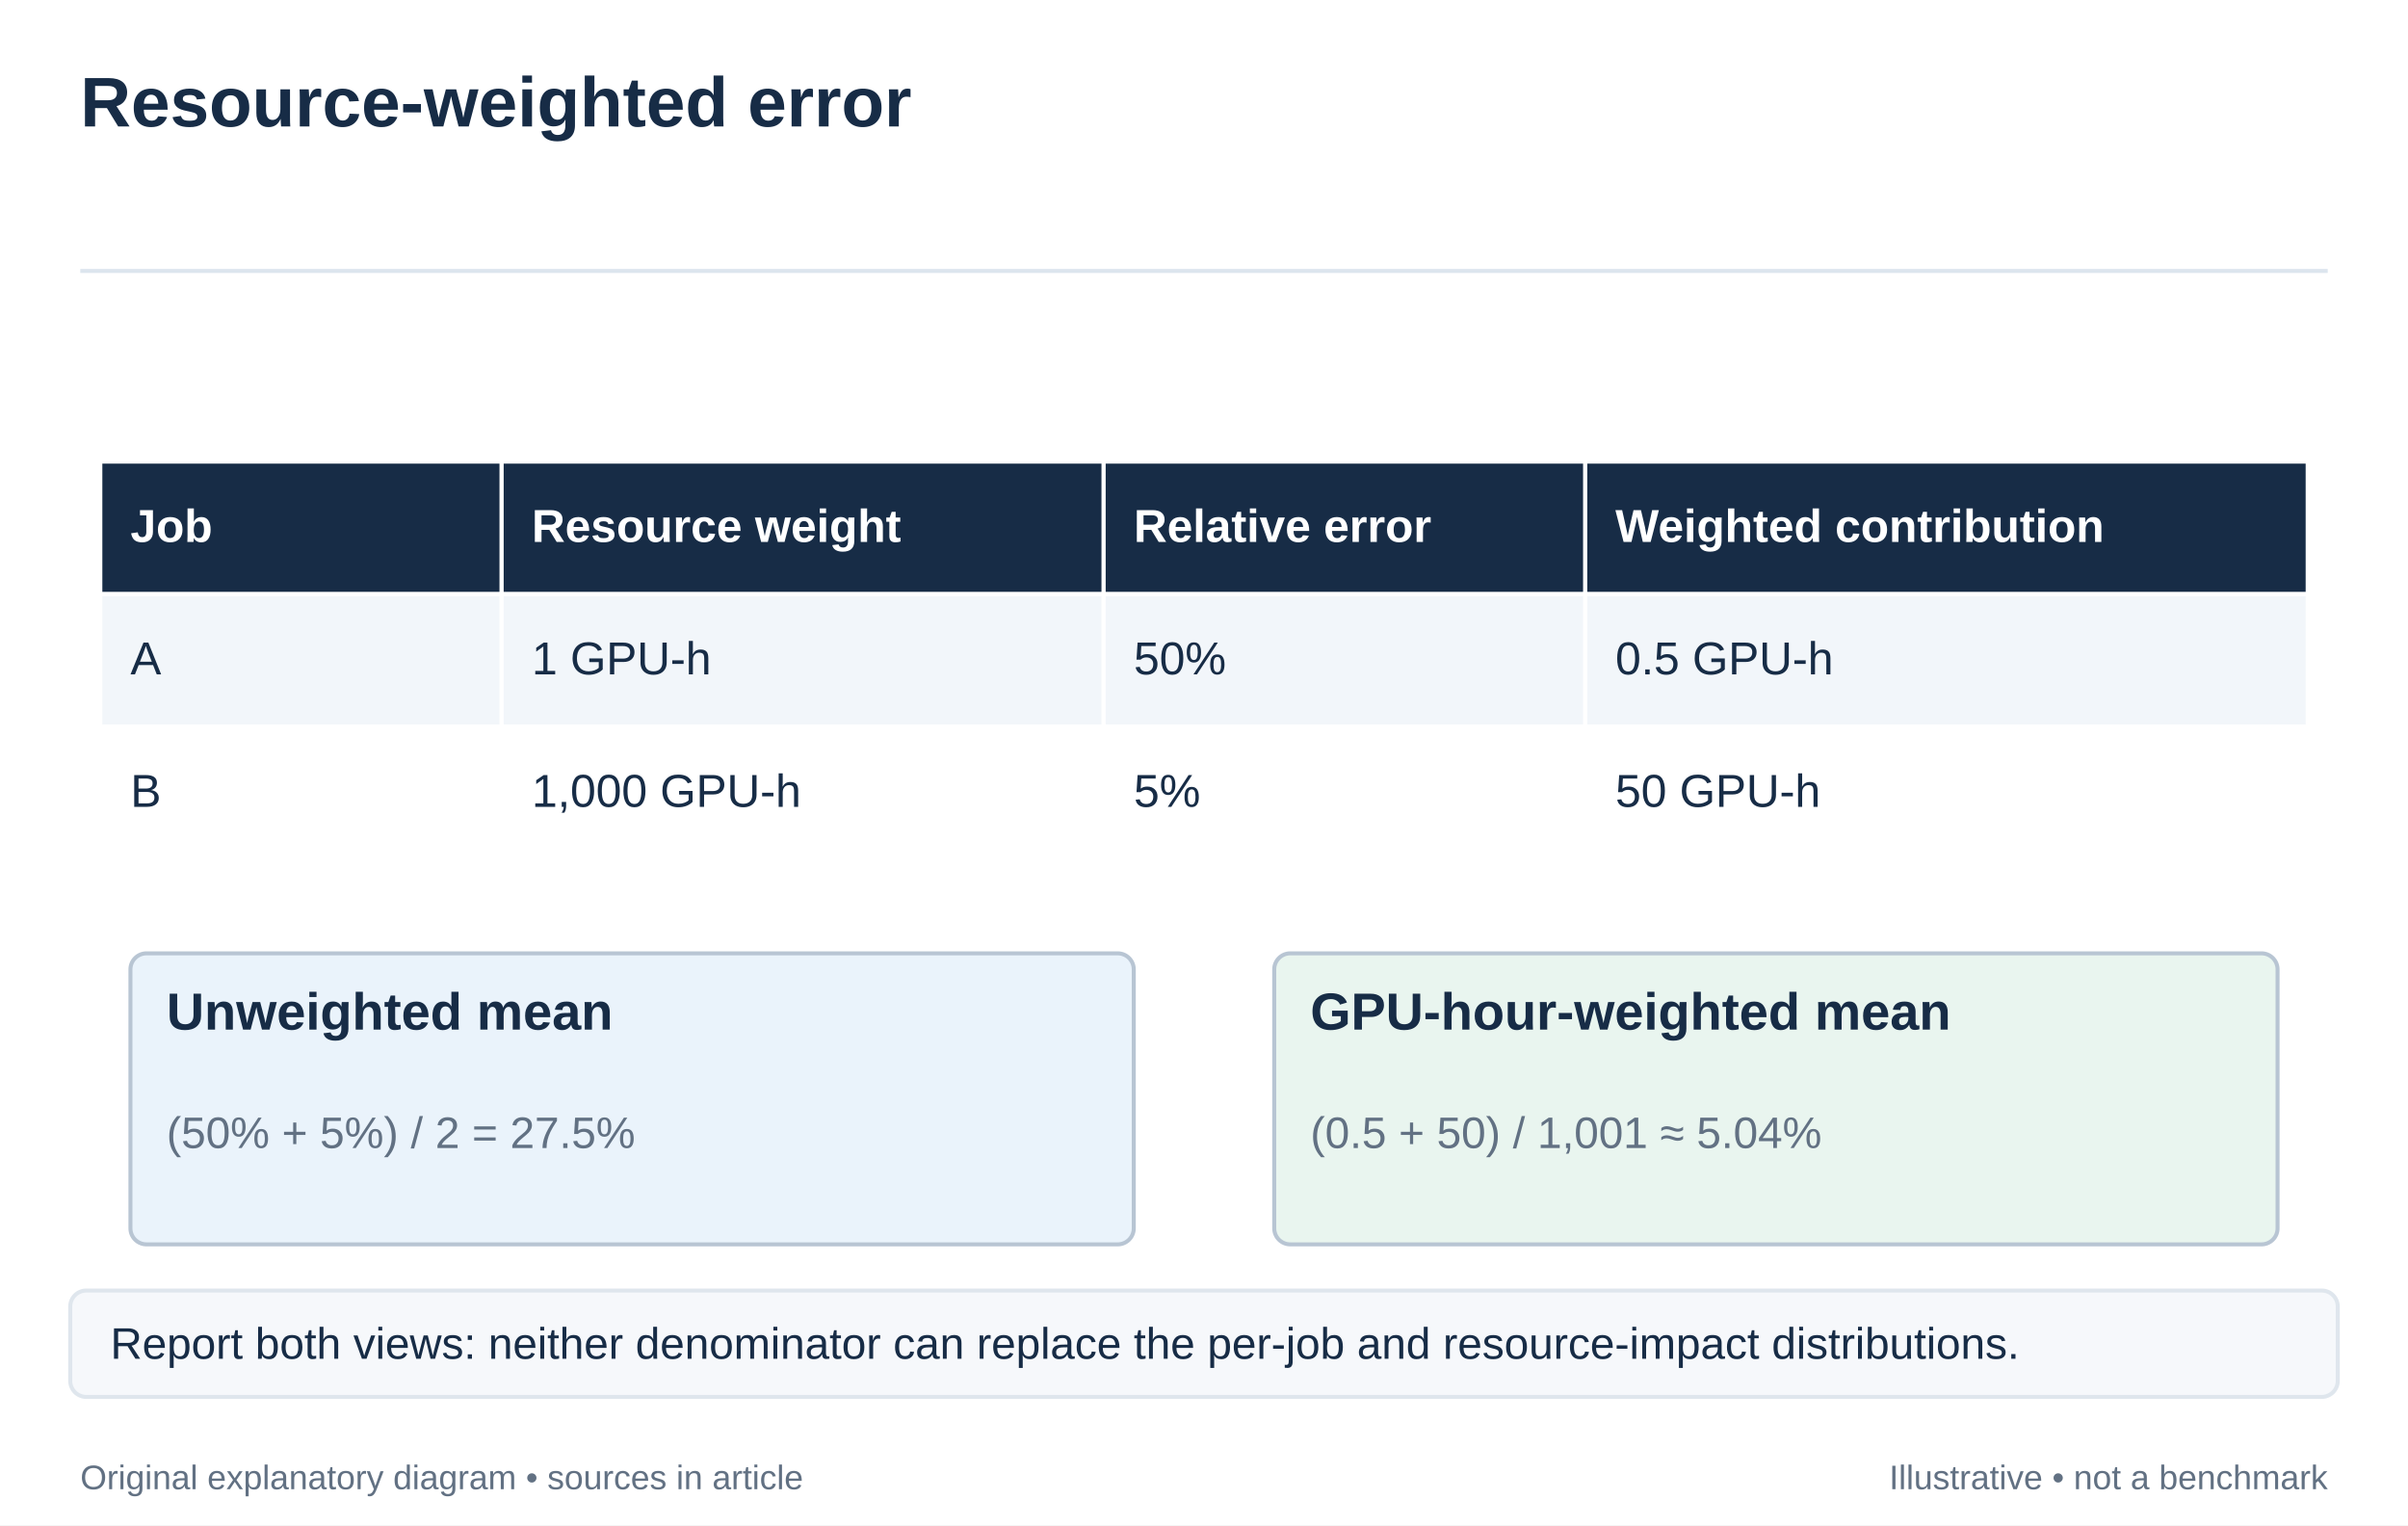
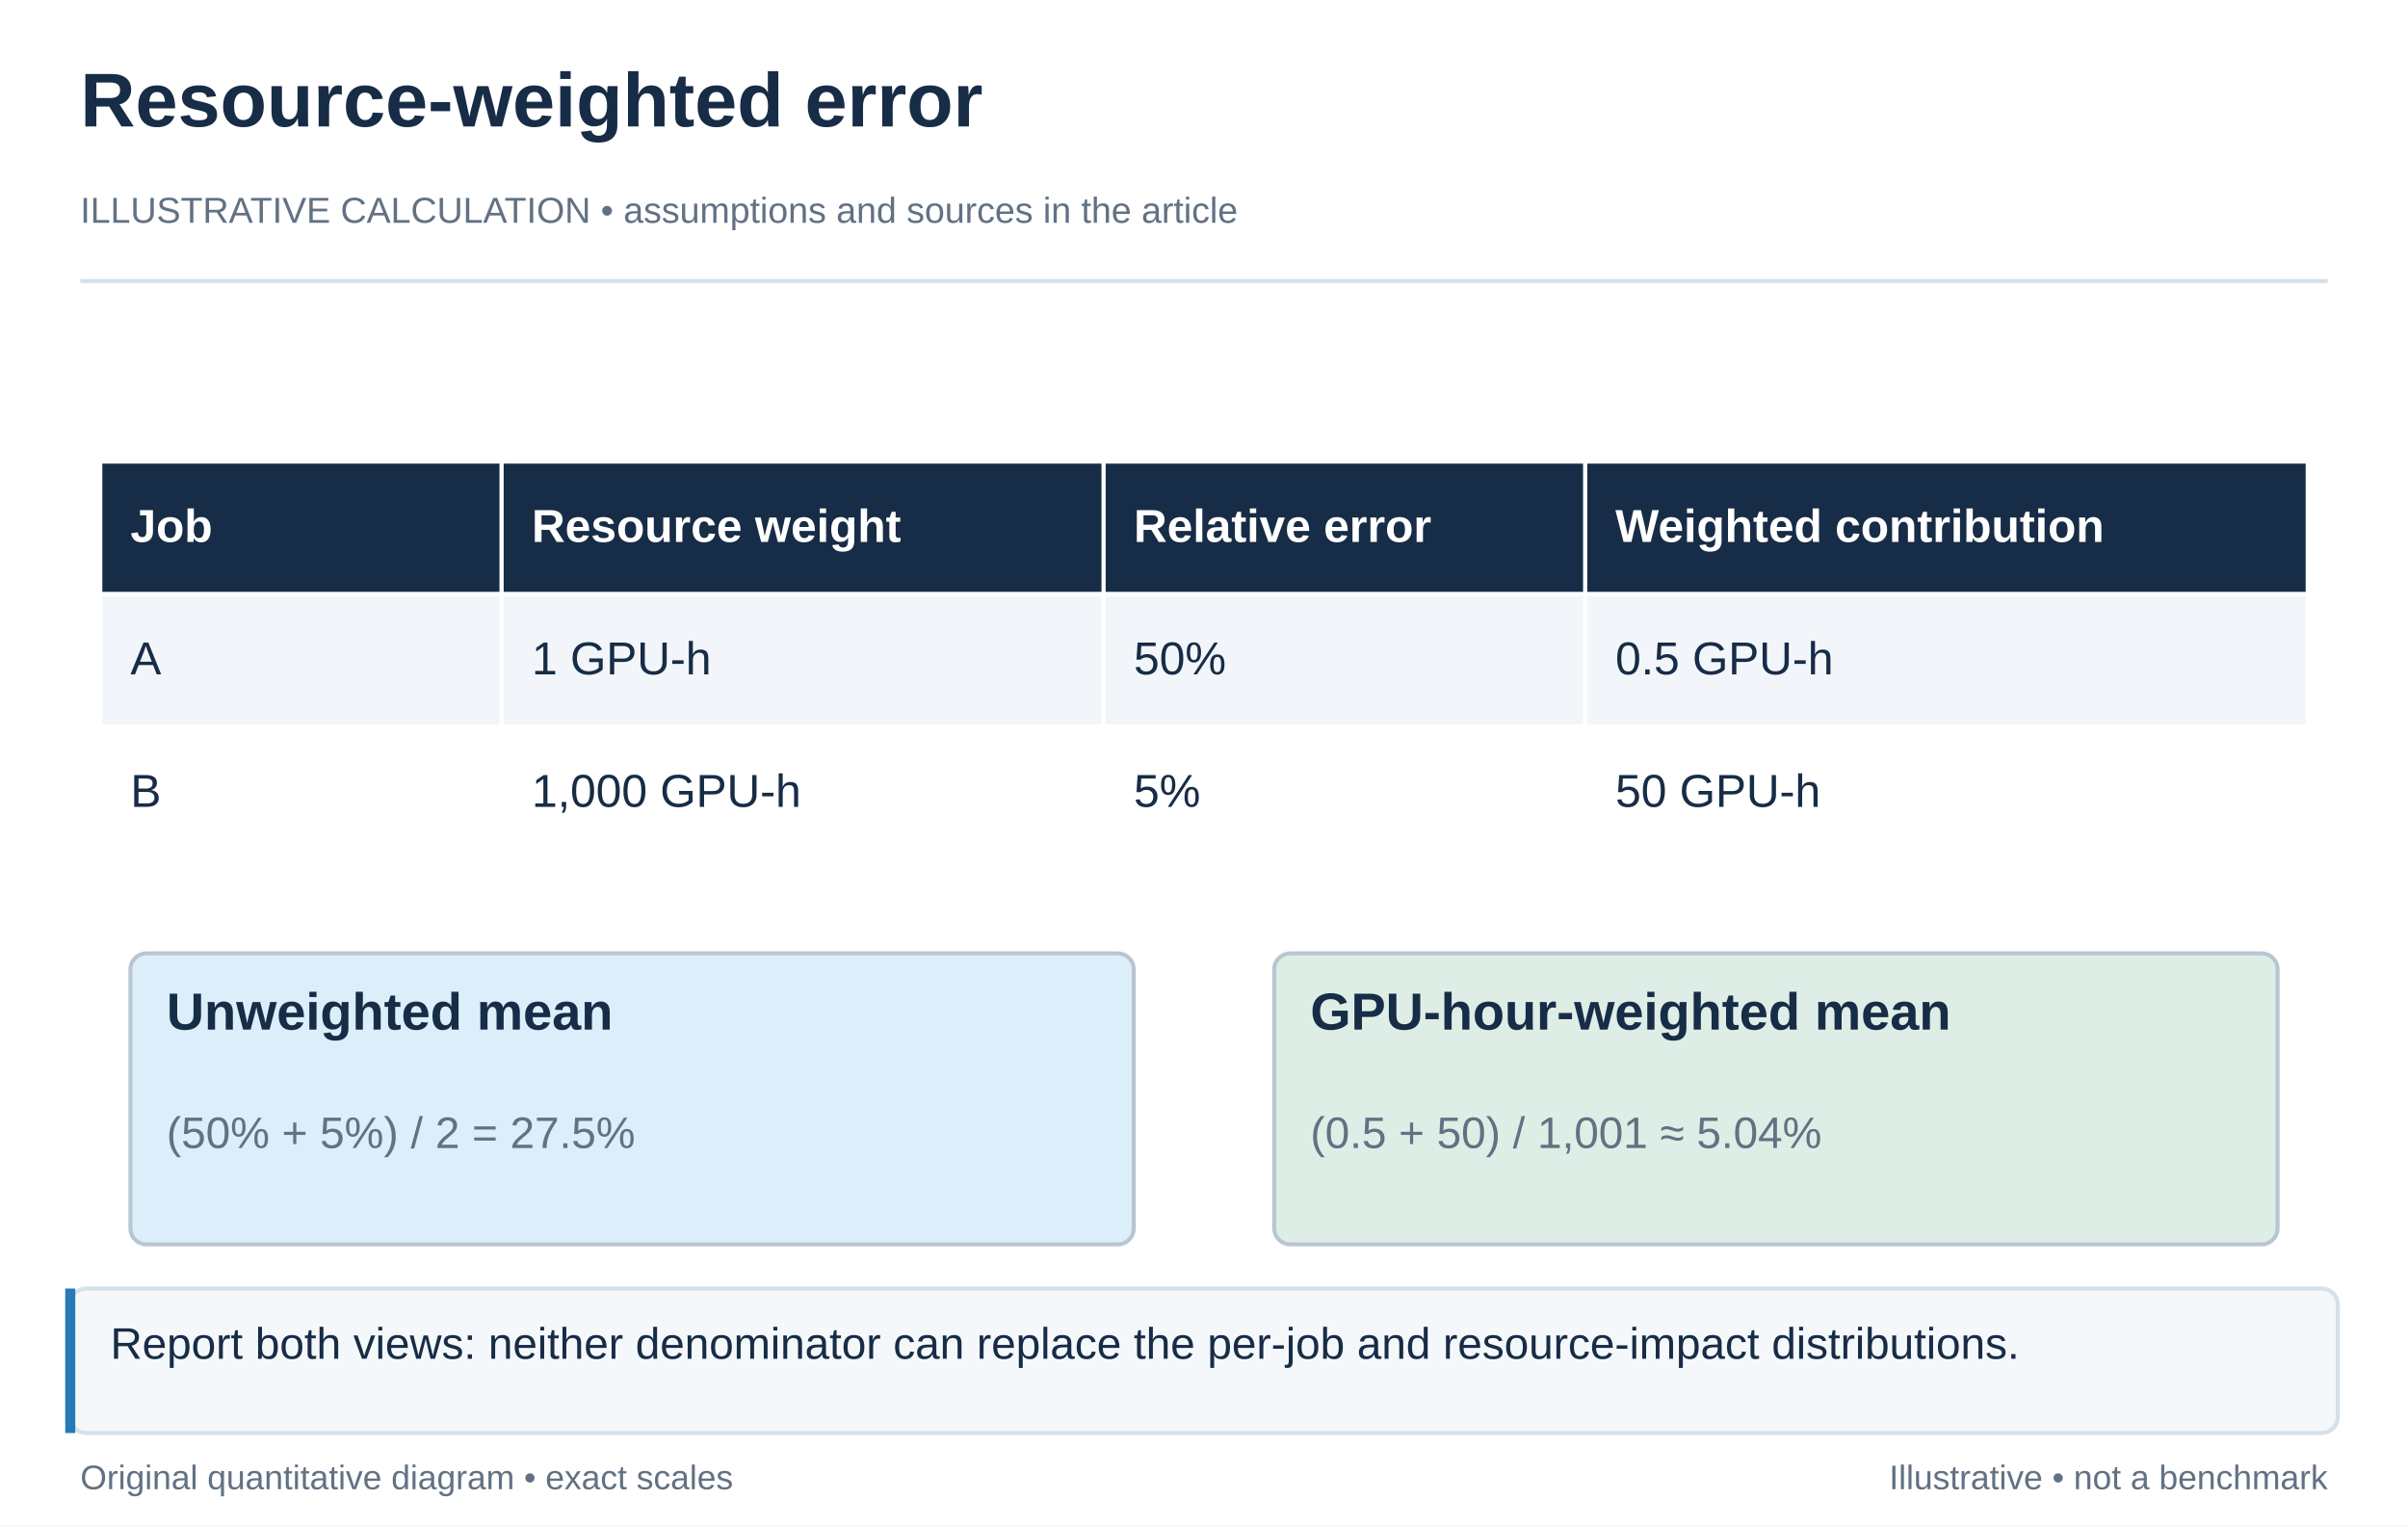
<svg xmlns="http://www.w3.org/2000/svg" width="1200" height="760" viewBox="0 0 1200 760">
  <defs>
    <marker id="a" markerWidth="9" markerHeight="9" refX="8" refY="4" orient="auto-start-reverse">
      <path d="M0,0 L0,8 L9,4 Z" fill="context-stroke" />
    </marker>
    <marker id="a2779b8" markerWidth="9" markerHeight="9" refX="8" refY="4" orient="auto-start-reverse">
      <path d="M0,0 L0,8 L9,4 Z" fill="#2779b8" />
    </marker>
    <marker id="a207b67" markerWidth="9" markerHeight="9" refX="8" refY="4" orient="auto-start-reverse">
      <path d="M0,0 L0,8 L9,4 Z" fill="#207b67" />
    </marker>
    <marker id="a7750a3" markerWidth="9" markerHeight="9" refX="8" refY="4" orient="auto-start-reverse">
      <path d="M0,0 L0,8 L9,4 Z" fill="#7750a3" />
    </marker>
    <marker id="ab16e17" markerWidth="9" markerHeight="9" refX="8" refY="4" orient="auto-start-reverse">
      <path d="M0,0 L0,8 L9,4 Z" fill="#b16e17" />
    </marker>
    <marker id="ab34444" markerWidth="9" markerHeight="9" refX="8" refY="4" orient="auto-start-reverse">
      <path d="M0,0 L0,8 L9,4 Z" fill="#b34444" />
    </marker>
    <marker id="a627183" markerWidth="9" markerHeight="9" refX="8" refY="4" orient="auto-start-reverse">
      <path d="M0,0 L0,8 L9,4 Z" fill="#627183" />
    </marker>
  </defs>
  <rect width="1200" height="760" fill="white" />
  <g font-family="Arial, sans-serif">
-     <text x="40" y="63" fill="#172c46" font-size="35" text-anchor="start" font-weight="bold">Resource-weighted error</text>
-     <path d="M40,135 L1160,135" fill="none" stroke="#dce5ee" stroke-width="2" />
+     <text x="40" y="63" fill="#172c46" font-size="38" text-anchor="start" font-weight="bold">Resource-weighted error</text>
+     <text x="40" y="111" fill="#627183" font-size="18" text-anchor="start" font-weight="normal">ILLUSTRATIVE CALCULATION • assumptions and sources in the article</text>
+     <path d="M40,140 L1160,140" fill="none" stroke="#d5e0e8" stroke-width="2" />
    <rect x="50" y="230" width="200" height="66" rx="0" fill="#172c46" stroke="white" stroke-width="2" />
    <text x="65" y="270" fill="white" font-size="23" text-anchor="start" font-weight="bold">Job</text>
    <rect x="250" y="230" width="300" height="66" rx="0" fill="#172c46" stroke="white" stroke-width="2" />
    <text x="265" y="270" fill="white" font-size="23" text-anchor="start" font-weight="bold">Resource weight</text>
    <rect x="550" y="230" width="240" height="66" rx="0" fill="#172c46" stroke="white" stroke-width="2" />
    <text x="565" y="270" fill="white" font-size="23" text-anchor="start" font-weight="bold">Relative error</text>
    <rect x="790" y="230" width="360" height="66" rx="0" fill="#172c46" stroke="white" stroke-width="2" />
    <text x="805" y="270" fill="white" font-size="23" text-anchor="start" font-weight="bold">Weighted contribution</text>
    <rect x="50" y="296" width="200" height="66" rx="0" fill="#f2f6fa" stroke="white" stroke-width="2" />
    <text x="65" y="336" fill="#172c46" font-size="23" text-anchor="start" font-weight="normal">A</text>
    <rect x="250" y="296" width="300" height="66" rx="0" fill="#f2f6fa" stroke="white" stroke-width="2" />
    <text x="265" y="336" fill="#172c46" font-size="23" text-anchor="start" font-weight="normal">1 GPU-h</text>
    <rect x="550" y="296" width="240" height="66" rx="0" fill="#f2f6fa" stroke="white" stroke-width="2" />
    <text x="565" y="336" fill="#172c46" font-size="23" text-anchor="start" font-weight="normal">50%</text>
    <rect x="790" y="296" width="360" height="66" rx="0" fill="#f2f6fa" stroke="white" stroke-width="2" />
    <text x="805" y="336" fill="#172c46" font-size="23" text-anchor="start" font-weight="normal">0.5 GPU-h</text>
    <rect x="50" y="362" width="200" height="66" rx="0" fill="white" stroke="white" stroke-width="2" />
    <text x="65" y="402" fill="#172c46" font-size="23" text-anchor="start" font-weight="normal">B</text>
    <rect x="250" y="362" width="300" height="66" rx="0" fill="white" stroke="white" stroke-width="2" />
    <text x="265" y="402" fill="#172c46" font-size="23" text-anchor="start" font-weight="normal">1,000 GPU-h</text>
    <rect x="550" y="362" width="240" height="66" rx="0" fill="white" stroke="white" stroke-width="2" />
    <text x="565" y="402" fill="#172c46" font-size="23" text-anchor="start" font-weight="normal">5%</text>
    <rect x="790" y="362" width="360" height="66" rx="0" fill="white" stroke="white" stroke-width="2" />
    <text x="805" y="402" fill="#172c46" font-size="23" text-anchor="start" font-weight="normal">50 GPU-h</text>
-     <rect x="65" y="475" width="500" height="145" rx="8" fill="#eaf3fb" stroke="#b8c5d3" stroke-width="2" />
+     <rect x="65" y="475" width="500" height="145" rx="8" fill="#dceef9" stroke="#b8c5d3" stroke-width="2" />
    <text x="83" y="513" fill="#172c46" font-size="26" text-anchor="start" font-weight="bold">Unweighted mean</text>
    <text x="83" y="572" fill="#627183" font-size="22" text-anchor="start" font-weight="normal">(50% + 5%) / 2 = 27.5%</text>
-     <rect x="635" y="475" width="500" height="145" rx="8" fill="#e9f5ef" stroke="#b8c5d3" stroke-width="2" />
+     <rect x="635" y="475" width="500" height="145" rx="8" fill="#deeee6" stroke="#b8c5d3" stroke-width="2" />
    <text x="653" y="513" fill="#172c46" font-size="26" text-anchor="start" font-weight="bold">GPU-hour-weighted mean</text>
    <text x="653" y="572" fill="#627183" font-size="22" text-anchor="start" font-weight="normal">(0.5 + 50) / 1,001 ≈ 5.04%</text>
-     <rect x="35" y="643" width="1130" height="53" rx="8" fill="#f6f8fb" stroke="#dfe6ed" stroke-width="2" />
+     <rect x="35" y="642" width="1130" height="72" rx="8" fill="#f5f8fa" stroke="#d5e0e8" stroke-width="2" />
+     <path d="M35,642 L35,714" fill="none" stroke="#2779b8" stroke-width="5" />
    <text x="55" y="677" fill="#172c46" font-size="22" text-anchor="start" font-weight="normal">Report both views: neither denominator can replace the per-job and resource-impact distributions.</text>
-     <text x="40" y="742" fill="#627183" font-size="17" text-anchor="start" font-weight="normal">Original explanatory diagram • sources in article</text>
+     <text x="40" y="742" fill="#627183" font-size="17" text-anchor="start" font-weight="normal">Original quantitative diagram • exact scales</text>
    <text x="1160" y="742" fill="#627183" font-size="17" text-anchor="end" font-weight="normal">Illustrative • not a benchmark</text>
  </g>
</svg>
